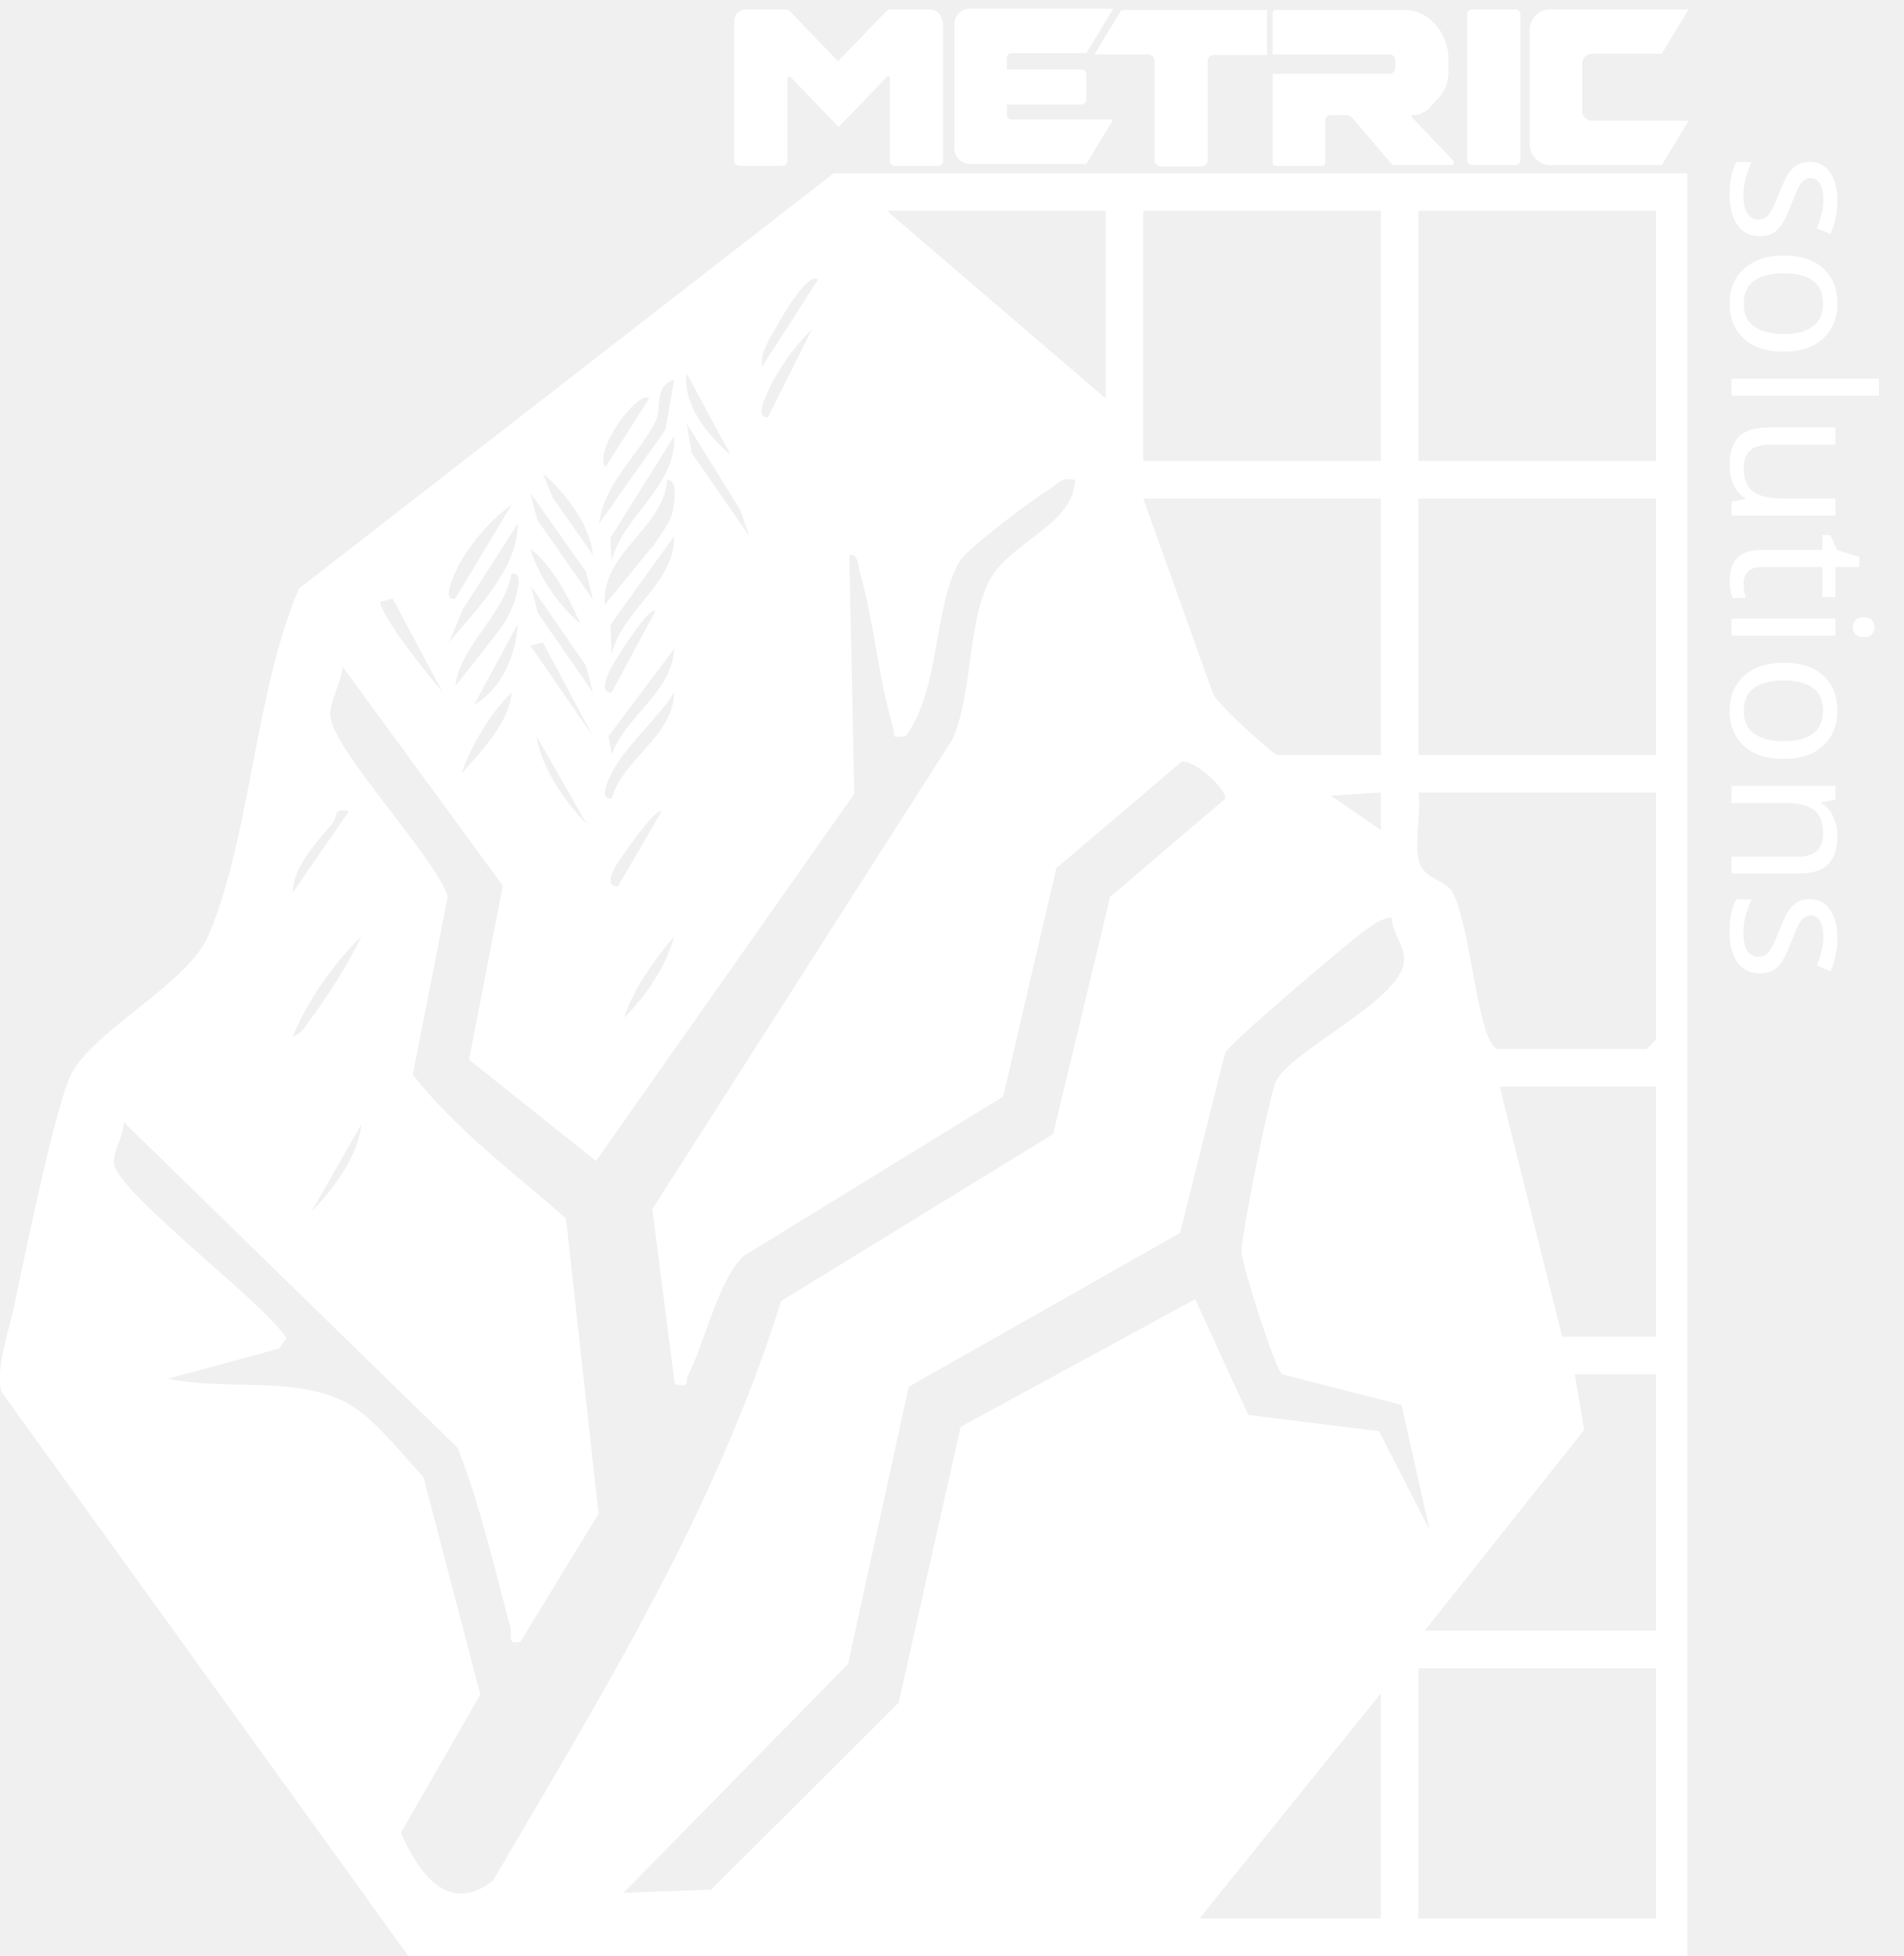
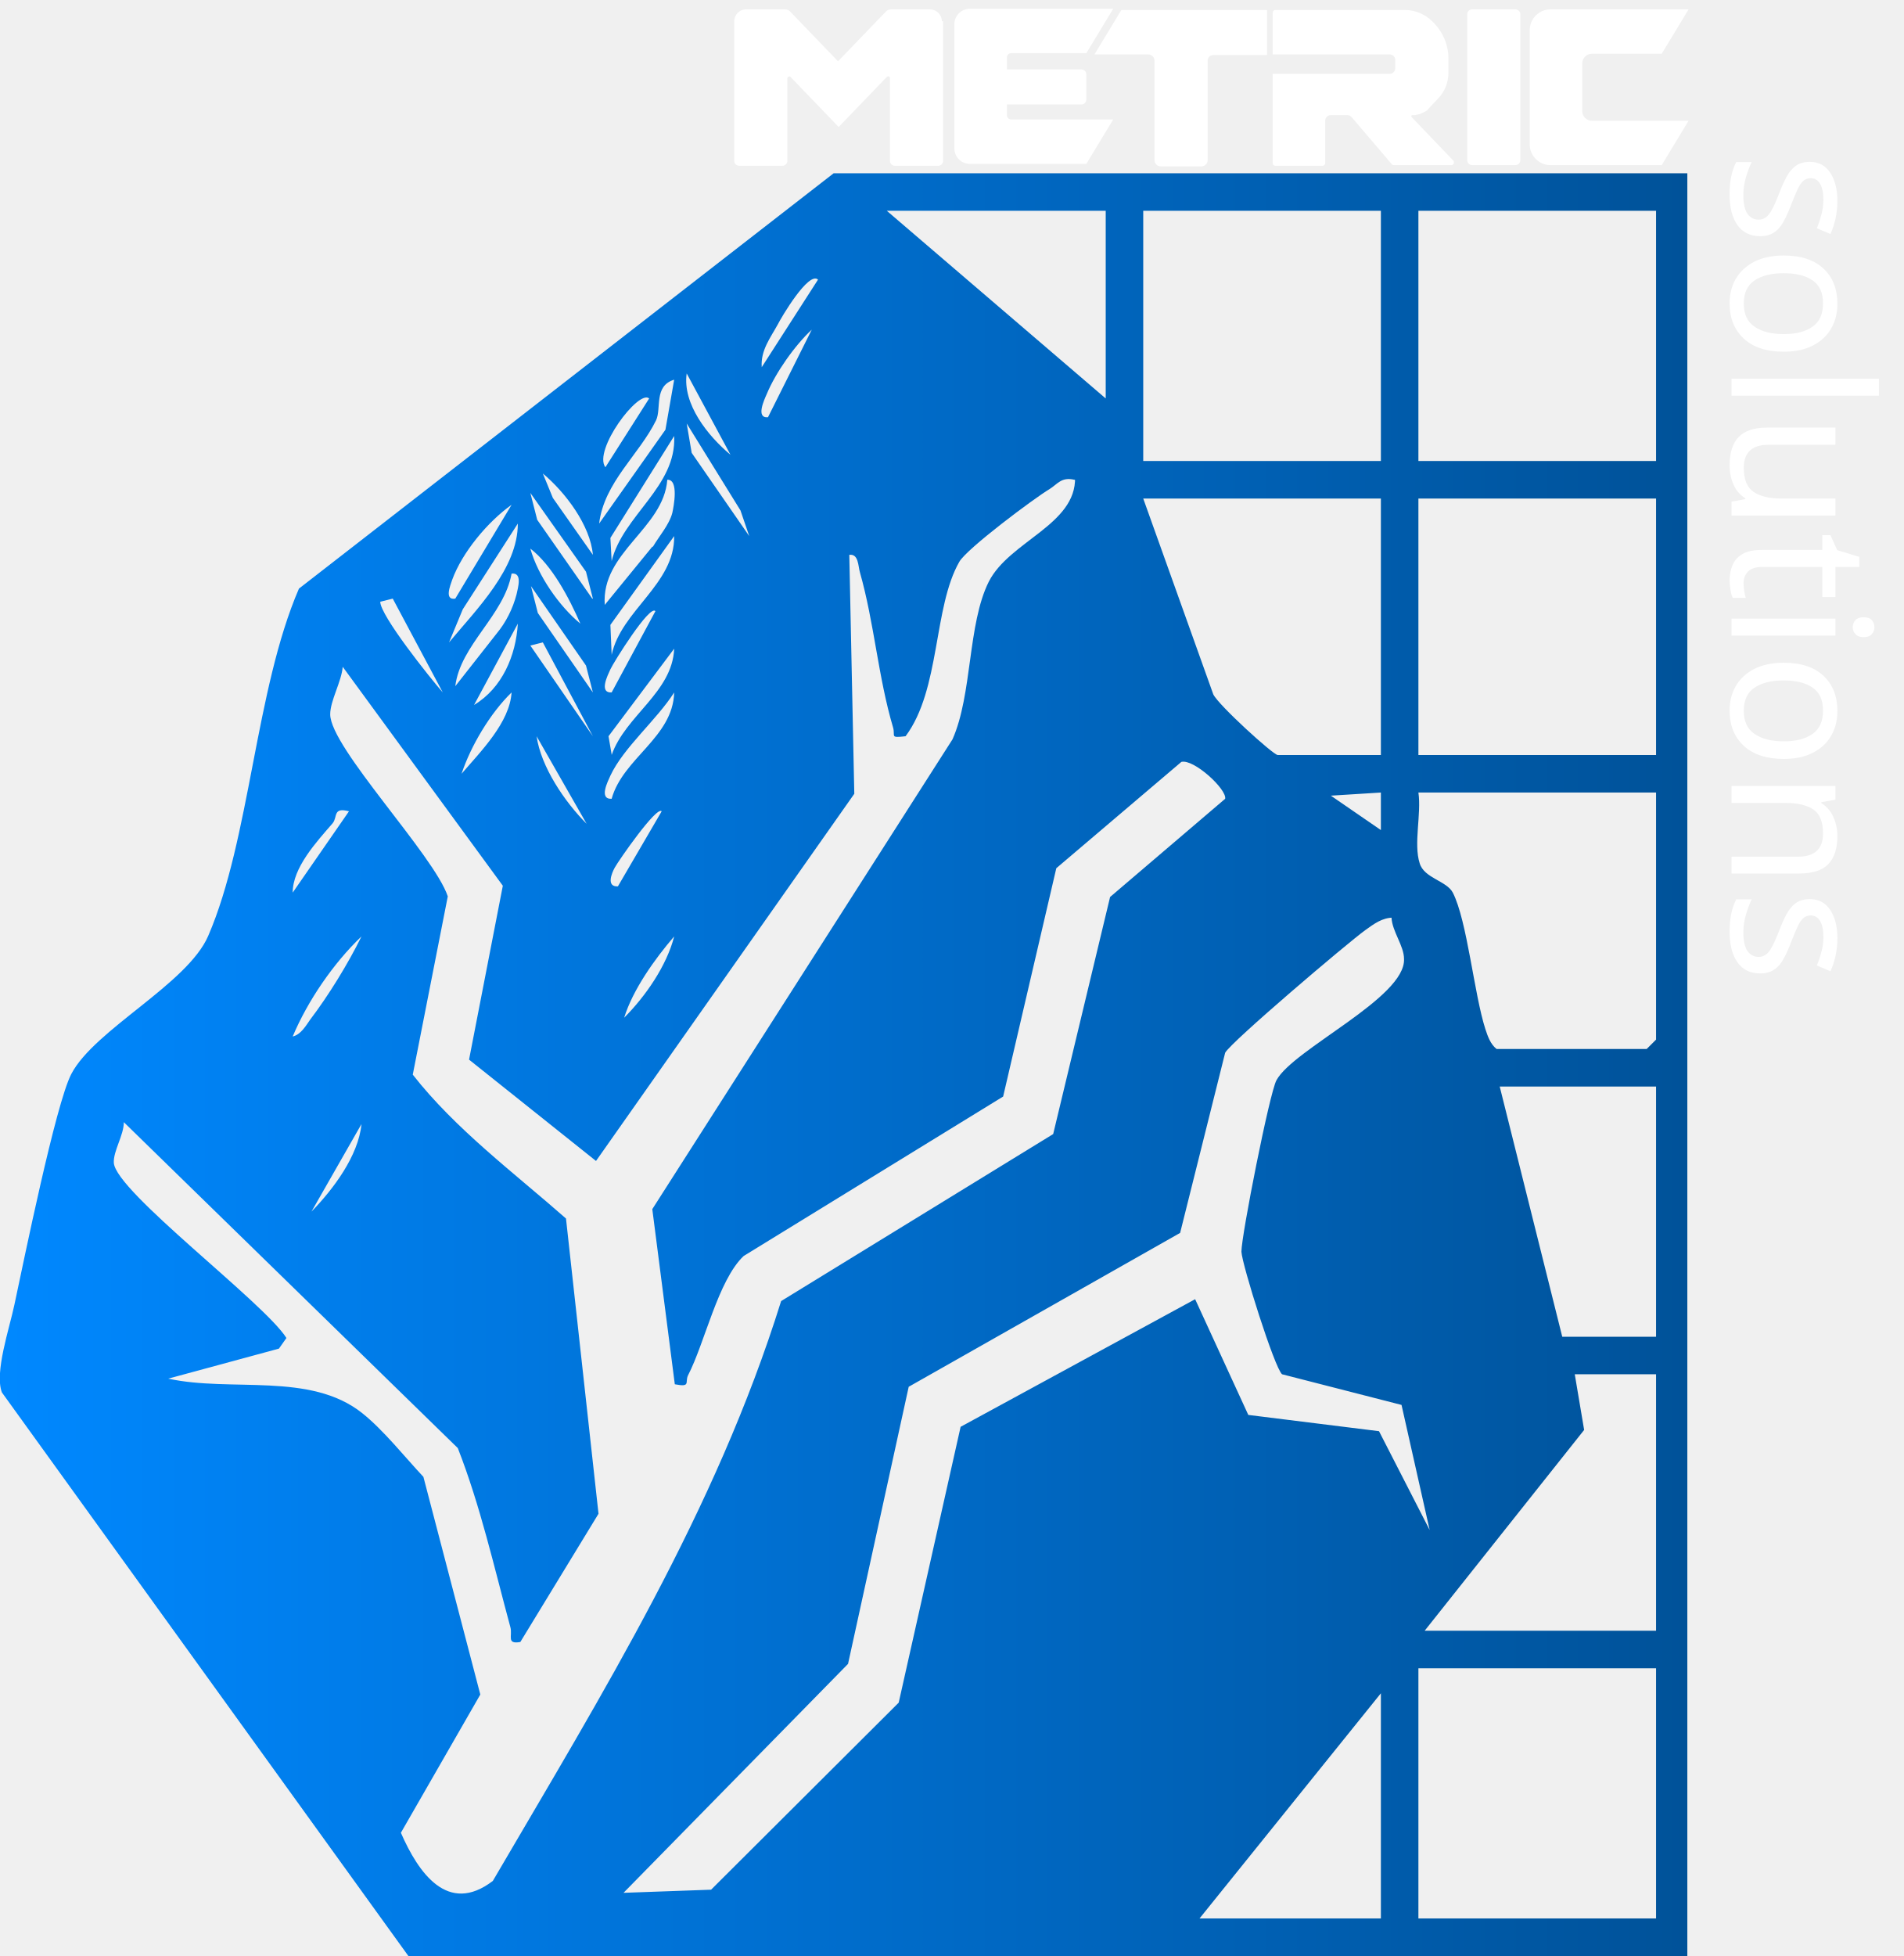
<svg xmlns="http://www.w3.org/2000/svg" id="_Слой_1" version="1.1" viewBox="0 0 304.4 312.7">
+   <defs>
+     <linearGradient id="stoneGrad" x1="0.3" x2="269.8" y1="170" y2="170" gradientUnits="userSpaceOnUse">
+       <stop stop-color="#08f" />
+       <stop offset="1" stop-color="#005299" />
+     </linearGradient>
+   </defs>
  <defs>
    <style>
      .st0, .st1 {
        isolation: isolate;
      }

      .st2 {
-         fill: #fff;
+         fill: url(#stoneGrad);
      }

      .st3 {
        fill: #fff;
      }

      .st1 {
        fill: #fff;
        font-family: WinnerSans-WideRegular, WinnerSans;
        font-size: 31px;
        glyph-orientation-vertical: 0deg;
        text-orientation: upright;
        writing-mode: tb;
      }
    </style>
  </defs>
  <path class="st2" d="M269.8,27.7v285H65.3L.3,222.6c-1.2-3.2,1.2-10.2,2-14,1.5-7,6.6-32.1,9.1-36.9,3.7-7.1,18.6-14.4,21.9-22.1,6.7-15.5,7.5-39.3,14.5-55.5L133.3,27.7h136.5,0ZM176.8,33.7h-35l35,30v-30ZM220.8,33.7h-38v40h38v-40ZM264.8,33.7h-38v40h38v-40ZM130.8,44.7c-1.5-1.4-5.9,6.1-6.4,7.1-1.2,2.2-2.8,4.2-2.6,6.9l9-14h0ZM122.8,66.7l7-14c-2.7,2.5-5.8,6.9-7.2,10.3-.4.9-1.8,3.9.2,3.7ZM116.8,72.7l-7-13c-.7,4.9,3.4,10,7,13ZM95.8,83.7l10.6-15,1.4-8c-3.3,1-2,4.6-2.9,6.5-2.7,5.5-8.3,9.9-9.1,16.5ZM103.8,63.7c-1.7-1.5-9,8.3-7,11l7-11ZM119.8,85.7l-1.4-4.1-8.6-13.9.8,4.7,9.2,13.3h0ZM97.8,89.7c1.8-7.3,10.4-11.9,10-20l-10.2,16.3.2,3.7ZM94.8,88.7c-.4-4.7-4.4-10-8-13l1.6,3.9,6.4,9.1h0ZM104.4,87.4c1-1.7,2.6-3.5,3.1-5.4.2-.9,1.1-5.4-.8-5.3-.6,7.8-10.6,11.6-10,20l7.6-9.3h.1ZM171.8,76.7c-2.1-.5-2.7.7-4,1.5-2.5,1.5-13.2,9.5-14.4,11.6-4.2,7.3-3,20.4-8.6,27.9-2.6.3-1.6,0-2-1.4-2.4-8.1-3-16.7-5.3-24.8-.3-1-.2-3-1.7-2.8l.8,38.2-41.3,58.7-20.3-16.2,5.4-27.8-25.6-35c-.2,2.4-2,5.4-2,7.6,0,5.3,16.6,22.5,18.8,29.1l-5.6,28.5c6.8,8.7,16.2,15.7,24.5,23l5.2,47.2-12.5,20.5c-2.3.4-1.2-1-1.6-2.4-2.6-9.6-4.8-19.4-8.4-28.6l-53.4-52.1c0,2.1-1.7,4.6-1.6,6.5.3,4.6,24,22.3,27.6,28l-1.2,1.7-17.7,4.8c10.1,2.2,22.7-1.1,31,5.5,3.4,2.7,6.8,7,9.8,10.2l9.1,34.8-12.7,22.1c2.8,6.4,7.5,13.2,14.7,7.7,17.6-30.1,35.6-59.1,46.1-92.7l43.5-26.7,9.1-37.9,18.4-15.7c.3-1.5-5-6.4-7-5.9l-20,17-8.5,36.5-41.5,25.5c-4.1,3.9-6.2,13.9-8.9,19.1-.5,1.1.5,1.9-2.1,1.4l-3.6-28,48-75.1c3.2-7.2,2.4-18.4,5.8-25.2,3.3-6.5,14-9.1,13.8-16.7h0v.4h-.1,0ZM94.8,95.7l-1.1-4.3-8.9-12.6,1.1,4.3,8.8,12.6h0ZM220.8,79.7h-38l11.2,31.3c.8,1.7,9.6,9.7,10.3,9.7h16.5v-41ZM264.8,79.7h-38v41h38v-41ZM72.8,95.7l9-15c-3.8,2.7-7.9,7.6-9.5,12-.3.9-1.3,3.3.5,3h0ZM71.8,102.7c4.4-5.3,11-11.8,11-19l-8.8,13.7-2.2,5.3h0ZM97.8,104.7c1.5-7.1,10.1-11.3,10-19l-10.2,14.2.2,4.7h0ZM92.8,99.7c-1.8-4.1-4.5-9.3-8-12,1.2,4.3,4.6,9.2,8,12ZM79.4,101.3c1.5-1.8,2.6-4,3.2-6.3.2-1,1-3.5-.8-3.3-1.2,6.7-8.2,11.4-9,18l6.6-8.4h0ZM94.8,110.7l-1.1-4.3-8.8-12.7,1.1,4.3,8.8,12.7ZM62.8,95.7l-2,.5c0,2.2,7.9,12.1,10,14.5l-8-15h0ZM97.8,110.7l7-13c-.9-1.1-6.7,8.2-7.2,9.3-.4.9-1.9,3.8.2,3.7ZM75.8,112.7c4.5-2.7,6.7-7.9,7-13l-7,13ZM86.8,102.7l-2,.5,10,14.5-8-15h0ZM97.8,120.7c2.2-6.3,9.7-10,10-17l-10.5,14,.5,2.9h0ZM73.8,123.7c3.1-3.6,7.7-8.2,8-13-3.4,3.3-6.5,8.5-8,13ZM97.8,127.7c1.8-6.5,9.8-9.8,10-17-2.8,4.4-8.1,8.8-10.2,13.3-.4.9-1.9,3.8.2,3.7ZM93.8,131.7l-8-14c.7,4.9,4.5,10.5,8,14ZM220.8,126.7l-8,.5,8,5.5v-6h0ZM264.8,126.7h-38c.5,3.4-.8,8.2.2,11.3.7,2.4,4.3,2.8,5.3,4.7,2.3,4.5,3.4,16.2,5.2,21.8.4,1.2.8,2.4,1.8,3.2h24l1.5-1.5v-39.5h0ZM55.8,129.7c-2.6-.7-1.8.9-2.6,1.9-2.6,3-6.4,7.1-6.4,11.1l9-13ZM98.8,141.7l7-12c-.8-.9-6.9,7.9-7.5,9-.5.9-1.4,3.1.5,3h0ZM222.8,146.7c-1.8,0-3.1,1-4.5,2-2.9,2.1-21.5,17.9-22.4,19.6l-7.2,28.8-43.4,24.6-9.7,44.3-35.9,36.6,14-.5,30-29.9,9.9-44.1,37.5-20.4,8.5,18.5,20.9,2.6,8.1,15.8-4.5-20-19.1-4.9c-1.2-1-6.4-17.5-6.5-19.6,0-2.6,4.5-25.4,5.6-27.4,2.7-5,20.7-13.2,20.4-19.4,0-2.1-1.9-4.4-2-6.6h.3ZM46.8,165.7c1.3-.3,2.1-1.7,2.8-2.7,2.9-3.8,6.1-9,8.2-13.3-4.5,4.3-8.6,10.3-11,16h0ZM99.8,162.7c3.4-3.4,6.8-8.3,8-13-3.1,3.6-6.6,8.5-8,13ZM264.8,173.7h-25l10,40h15v-40ZM49.8,193.7c3.5-3.6,7.5-8.9,8-14l-8,14ZM264.8,219.7h-13l1.5,8.9-25.5,32.1h37v-41ZM264.8,266.7h-38v40h38v-40ZM220.8,306.7v-36l-29,36h29Z" />
  <g class="st0">
    <g class="st0">
      <text class="st1" transform="translate(288.9 24.3)">
        <tspan x="0" y="0">solutions</tspan>
      </text>
    </g>
  </g>
  <path class="st3" d="M150.8,3.4v22.3c0,.4-.3.8-.8.8h-6.9c-.4,0-.8-.3-.8-.8v-13.2c0-.3-.3-.4-.5-.2l-7.7,8h0l-7.7-8c-.2-.2-.5,0-.5.2v13.2c0,.4-.3.8-.8.8h-6.9c-.4,0-.8-.3-.8-.8V3.4c0-1,.8-1.9,1.9-1.9h6.2c.3,0,.6.1.8.3l7.7,8,7.7-8c.2-.2.5-.3.8-.3h6.2c1,0,1.9.8,1.9,1.9Z" />
  <path class="st3" d="M242.3,26.4h-6.9c-.4,0-.8-.3-.8-.8V2.3c0-.4.3-.8.8-.8h6.9c.4,0,.8.3.8.8v23.3c0,.4-.3.8-.8.8Z" />
  <path class="st3" d="M193.7,20.6" />
  <path class="st3" d="M180.5,20.6" />
  <path class="st3" d="M196.6,1.6" />
  <path class="st3" d="M263.7,8.6" />
  <path class="st3" d="M161,18.6v-1.9h11.9c.4,0,.8-.3.8-.8v-4c0-.4-.3-.8-.8-.8h-11.9v-1.9c0-.4.3-.7.7-.7h12l4.3-7.1h-22.9c-1.4,0-2.5,1.1-2.5,2.5v19.8c0,1.4,1.1,2.5,2.5,2.5h18.6l4.3-7.1h0s-16.3,0-16.3,0c-.4,0-.7-.3-.7-.7Z" />
  <path class="st3" d="M254.5,19.3c-.8,0-1.5-.7-1.5-1.5v-7.7c0-.8.7-1.5,1.5-1.5h11.2s4.3-7.1,4.3-7.1h-22.1c-1.8,0-3.3,1.5-3.3,3.3v18.3c0,1.8,1.5,3.3,3.3,3.3h17.8l4.3-7.1h0s-15.5,0-15.5,0Z" />
  <path class="st3" d="M179.3,1.6l-4.3,7.1h8.6c.5,0,1,.4,1,1v15.9c0,.5.4,1,1,1h6.5c.5,0,1-.4,1-1v-15.9c0-.5.4-.9.9-.9h4.3s4.3,0,4.3,0V1.6h0s-23.1,0-23.1,0Z" />
  <path class="st3" d="M232.5,25.8l-6.8-7.1c-.1-.1,0-.3.1-.3h.3c0,0,.1,0,.2,0,.7-.1,1.3-.4,1.8-.7,0,0,.1,0,.2-.2l1.6-1.7c1.1-1.1,1.7-2.6,1.7-4.2v-2.3c0-2.1-.9-4.2-2.4-5.7l-.2-.2c-1.1-1.1-2.7-1.8-4.3-1.8h-20.8c-.2,0-.4.2-.4.4v6.7h18.7c.5,0,.9.4.9.9v1.3c0,.5-.4.9-.9.9h-18.7v14.3c0,.2.2.4.4.4h7.6c.2,0,.4-.2.4-.4v-6.8c0-.5.4-.9.9-.9h2.6c.3,0,.5.1.7.3l6.4,7.5c.1.2.3.2.5.2h9.1c.3,0,.5-.4.3-.7Z" />
</svg>
